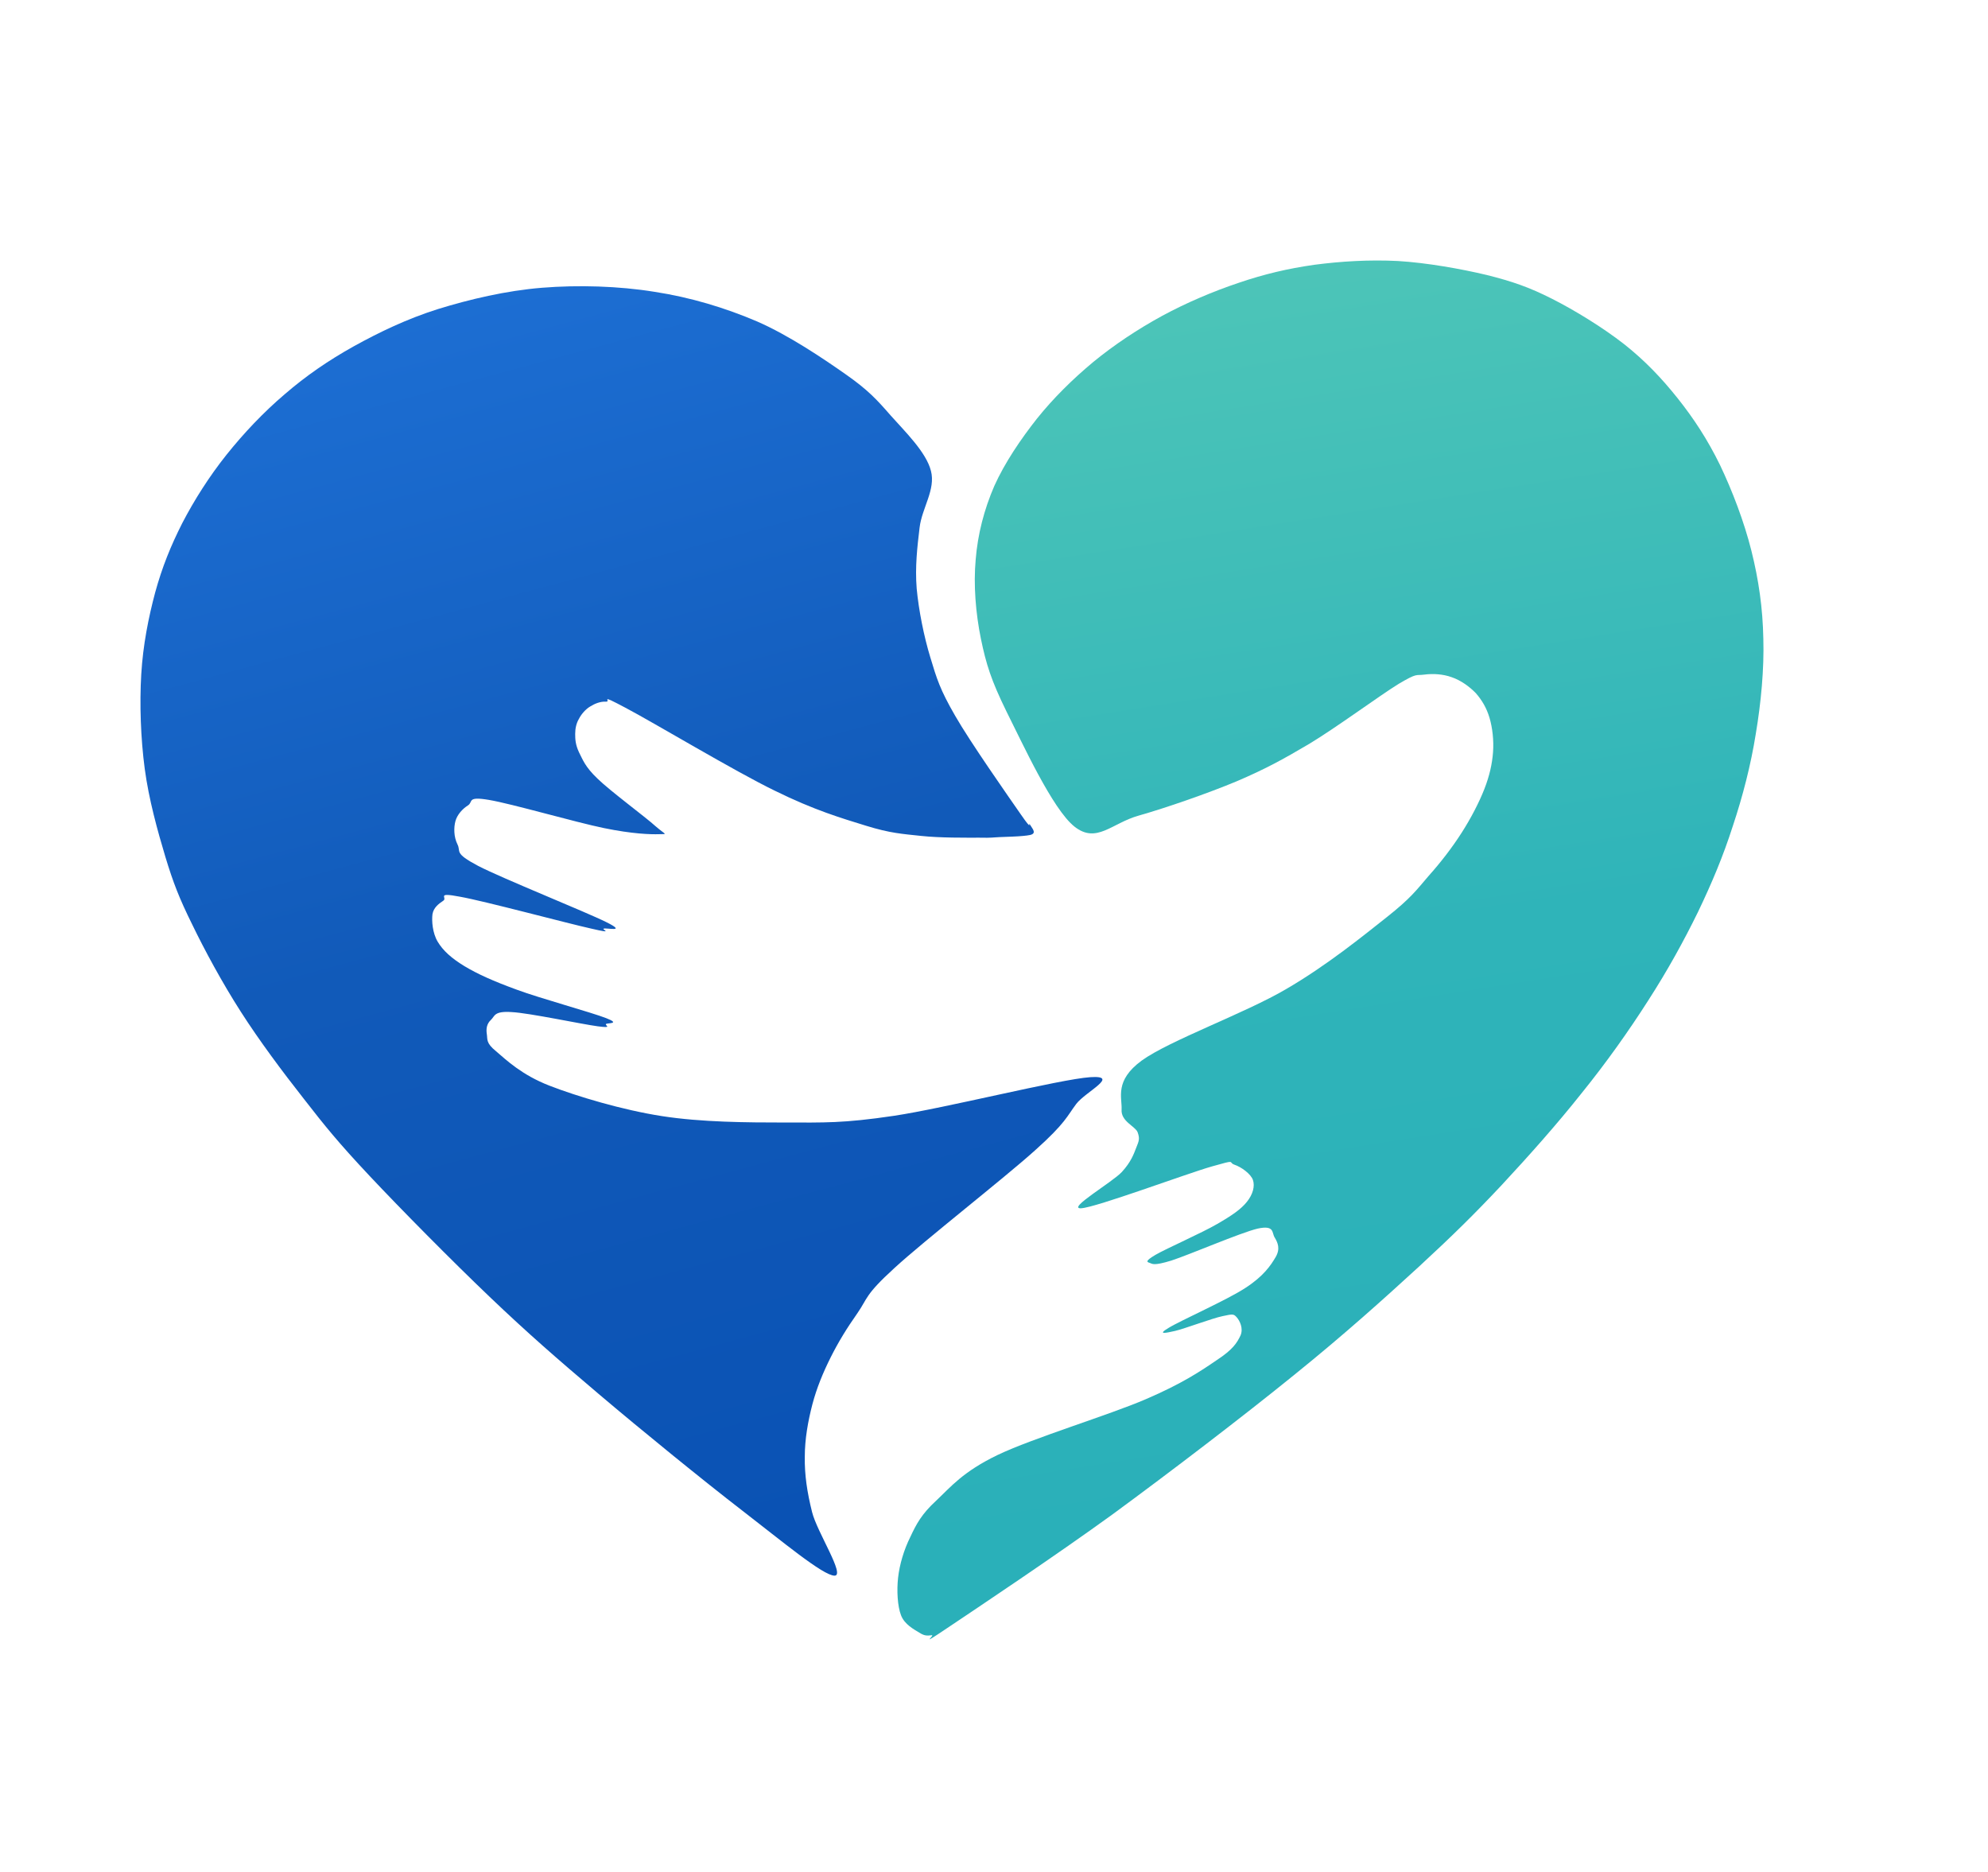
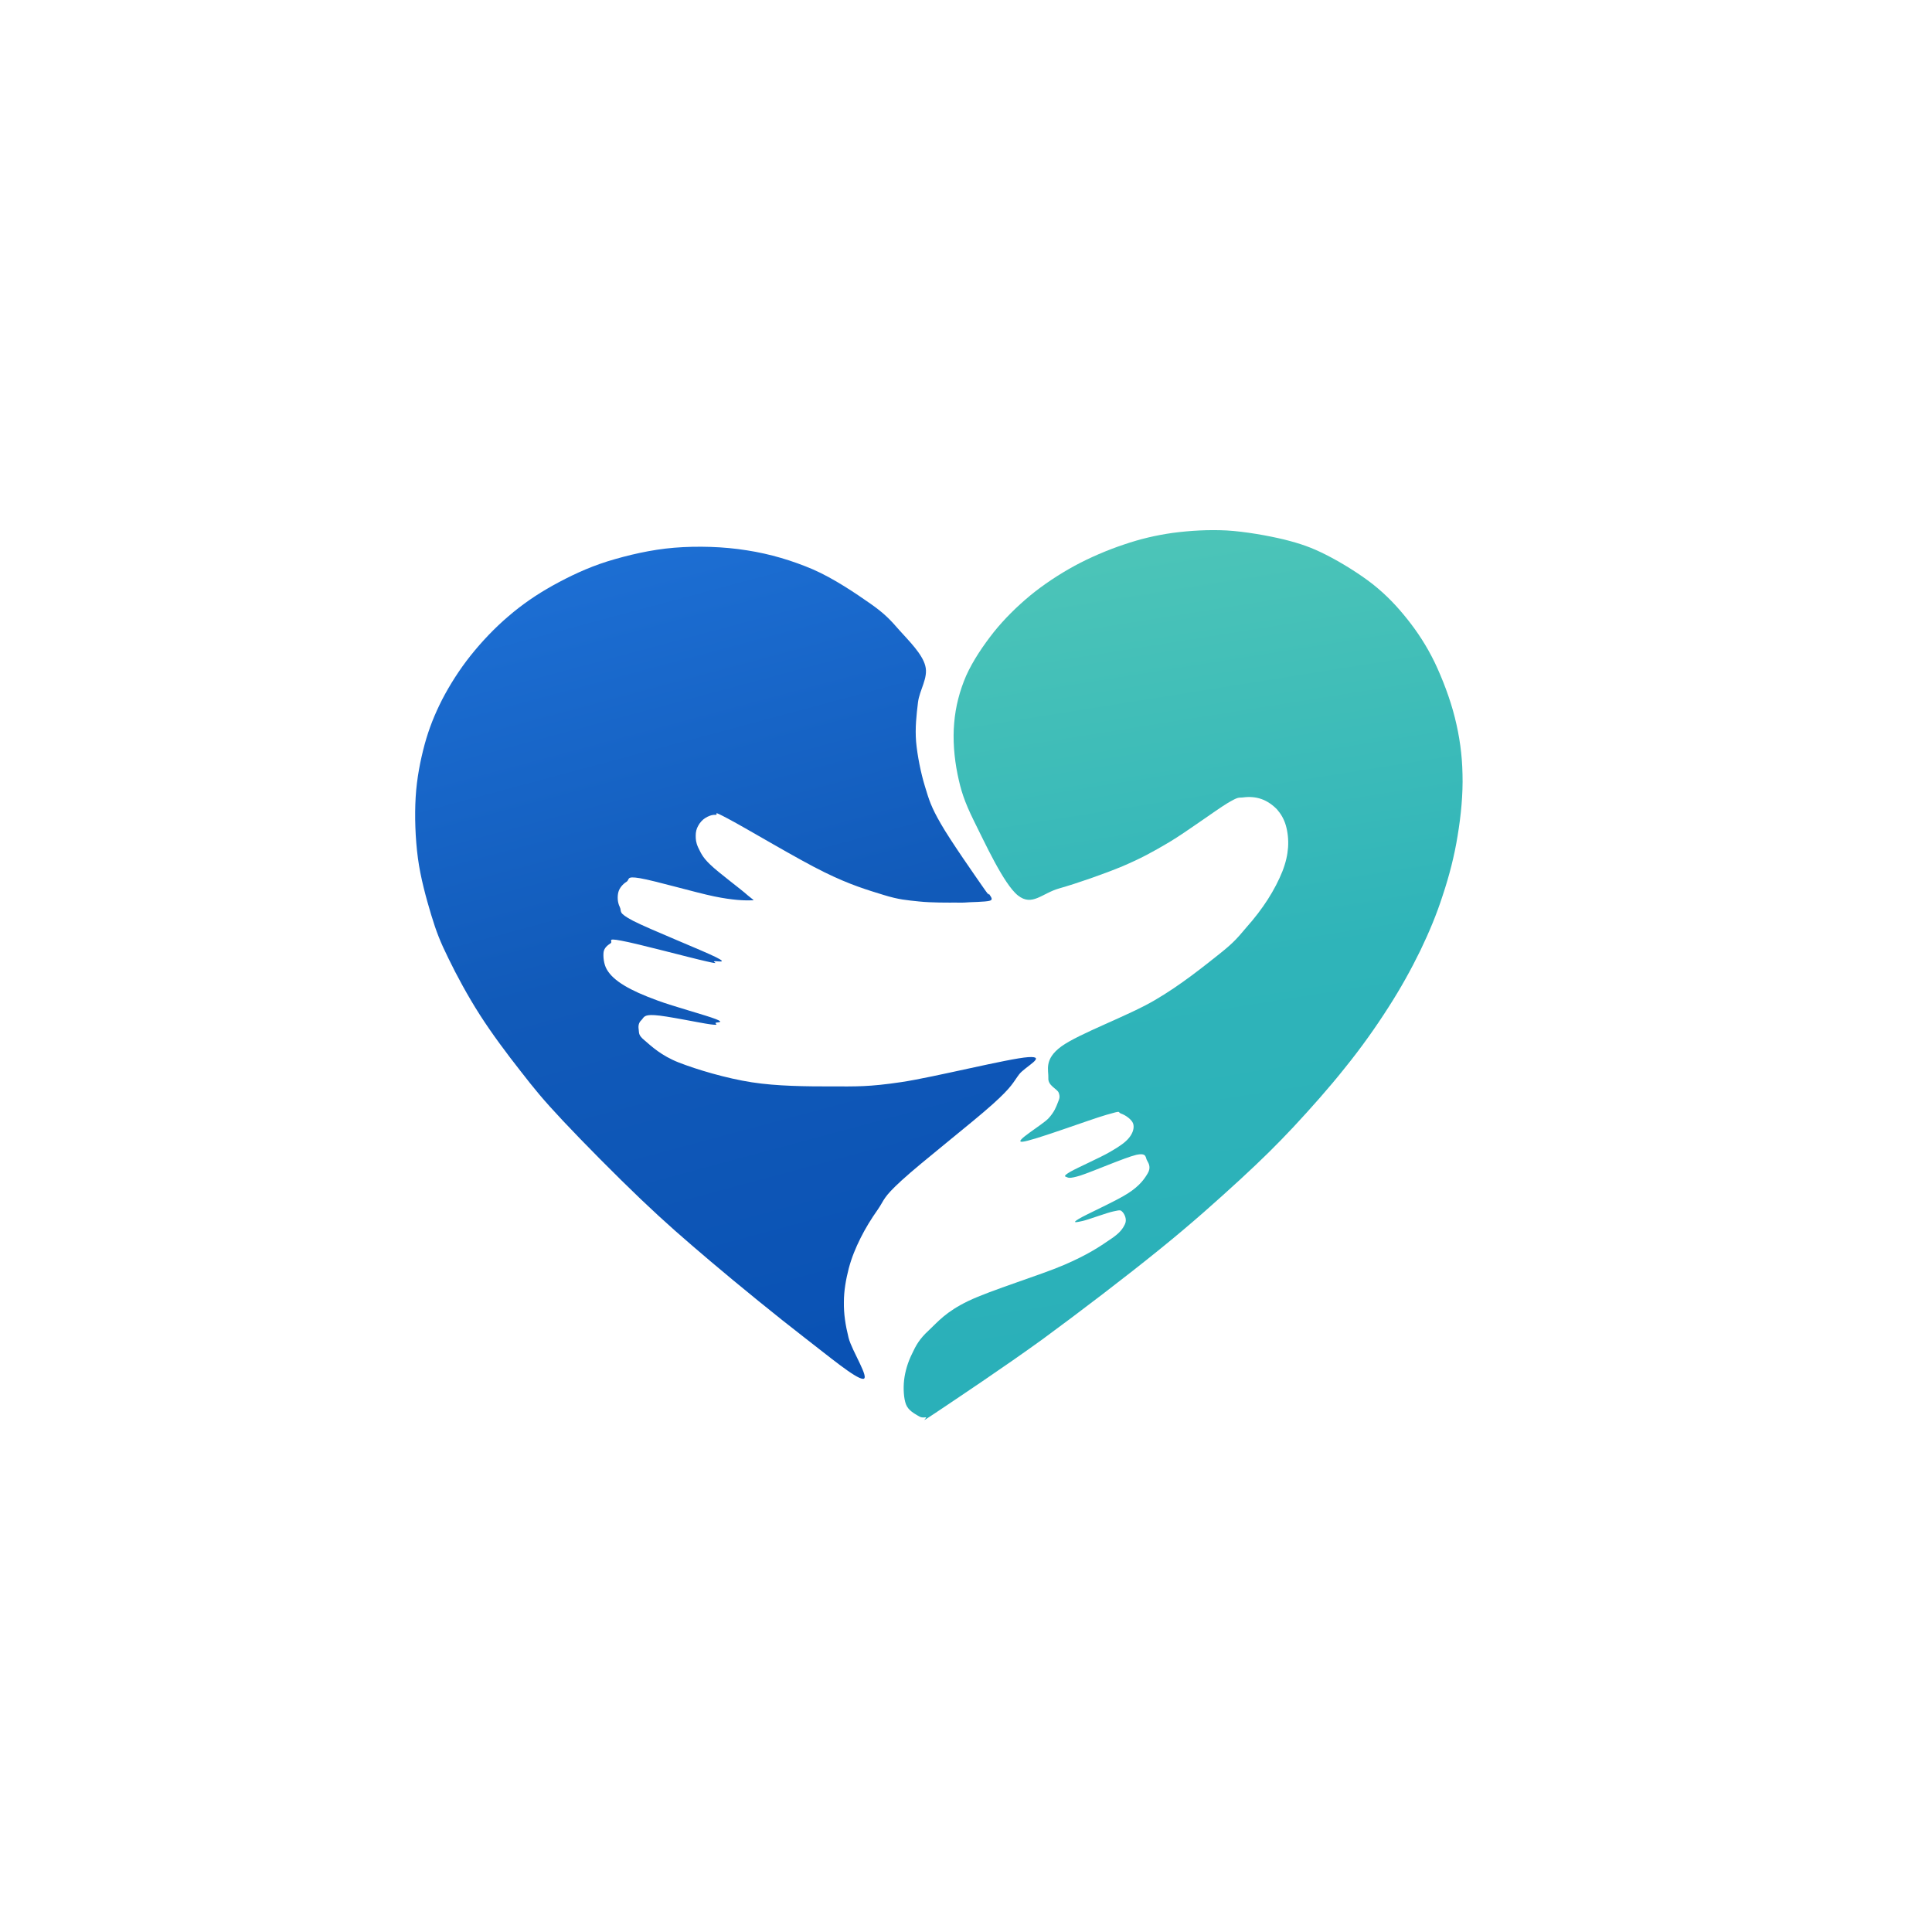
- <svg xmlns="http://www.w3.org/2000/svg" viewBox="0 0 684 644" role="img" aria-label="Logo App Salud: corazón con manos abrazándose">
+ <svg xmlns="http://www.w3.org/2000/svg" viewBox="-173 -193 1030 1030" role="img" aria-label="Logo App Salud: corazón con manos abrazándose">
  <defs>
    <linearGradient id="azul" x1="0.3" y1="0" x2="0.5" y2="1">
      <stop offset="0" stop-color="#1d6fd4" />
      <stop offset="0.5" stop-color="#115ab9" />
      <stop offset="1" stop-color="#0a52b4" />
    </linearGradient>
    <linearGradient id="turquesa" x1="0.4" y1="0" x2="0.5" y2="1">
      <stop offset="0" stop-color="#4dc5b8" />
      <stop offset="0.5" stop-color="#2fb4b9" />
      <stop offset="1" stop-color="#29afb9" />
    </linearGradient>
  </defs>
  <path fill="url(#azul)" fill-rule="evenodd" d="M150.8 106.3C140.0 109.7 130.5 114.3 121.8 119.1C113.0 124.0 105.3 129.3 98.0 135.6C90.7 141.8 83.8 149.1 77.9 156.5C72.0 163.9 66.8 172.1 62.7 180.0C58.7 187.9 55.8 195.1 53.4 203.8C51.1 212.4 49.2 221.9 48.6 232.0C48.0 242.1 48.4 254.0 49.8 264.5C51.2 275.0 54.2 285.8 56.9 294.8C59.6 303.7 61.7 309.1 66.1 318.0C70.4 326.9 76.4 338.0 82.8 348.0C89.2 358.0 97.1 368.6 104.5 378.0C111.8 387.4 116.4 393.1 127.1 404.5C137.8 415.9 155.4 433.7 168.5 446.2C181.7 458.8 191.5 467.3 206.0 479.6C220.5 491.9 242.0 509.4 255.5 519.8C269.0 530.2 283.1 542.0 287.1 542.1C291.0 542.2 281.1 527.1 279.4 520.2C277.7 513.4 276.8 507.4 276.9 501.2C276.9 495.1 278.0 489.0 279.5 483.2C281.0 477.5 283.2 472.2 285.8 467.0C288.4 461.8 291.4 456.9 295.0 451.8C298.6 446.6 297.5 445.6 307.7 436.3C317.9 426.9 345.8 405.1 356.2 395.7C366.7 386.3 367.2 383.9 370.3 379.8C373.5 375.6 385.6 369.9 375.1 370.6C364.7 371.3 325.0 381.3 307.5 383.9C290.0 386.5 283.5 386.2 270.2 386.2C257.0 386.2 241.3 386.1 227.8 384.0C214.2 381.9 198.5 377.2 189.0 373.5C179.5 369.8 174.2 364.7 170.7 361.7C167.1 358.8 167.8 357.6 167.5 355.8C167.2 353.9 167.5 352.2 168.9 350.9C170.3 349.6 169.9 347.8 176.0 348.2C182.1 348.5 200.3 352.4 205.7 353.1C211.1 353.8 208.0 352.8 208.5 352.3C209.0 351.9 213.7 352.3 208.6 350.3C203.5 348.3 185.9 343.5 177.8 340.5C169.6 337.5 164.3 335.1 159.8 332.4C155.2 329.6 152.4 327.0 150.6 324.0C148.8 321.0 148.5 316.8 148.8 314.5C149.2 312.2 151.0 310.9 152.5 309.9C154.1 308.9 149.8 306.9 158.2 308.5C166.7 310.0 195.3 317.7 203.5 319.5C211.7 321.4 206.9 319.8 207.7 319.5C208.6 319.1 215.9 320.9 208.7 317.3C201.5 313.7 173.0 302.3 164.5 297.9C156.0 293.4 158.7 293.1 157.4 290.5C156.1 287.9 156.1 284.7 156.7 282.5C157.3 280.3 159.1 278.3 161.0 277.1C162.9 275.9 160.5 273.9 168.2 275.2C176.0 276.5 198.0 282.9 207.8 284.9C217.5 286.9 223.8 287.1 226.8 287.0C229.8 286.9 229.2 287.4 225.6 284.3C222.1 281.1 210.0 272.2 205.6 267.9C201.2 263.7 200.5 261.3 199.2 258.8C198.0 256.2 197.9 254.4 197.9 252.5C197.9 250.6 198.3 248.8 199.2 247.3C200.0 245.7 201.5 244.0 203.0 243.1C204.6 242.1 206.5 241.3 208.5 241.4C210.5 241.5 205.6 238.4 215.2 243.5C224.9 248.6 252.7 265.3 266.5 272.0C280.3 278.8 289.6 281.5 298.0 284.1C306.4 286.7 310.5 286.9 317.0 287.6C323.5 288.3 332.5 288.2 337.0 288.2C341.5 288.3 341.5 288.1 344.0 288.0C346.5 287.9 350.1 287.8 352.0 287.6C353.9 287.4 355.2 287.3 355.6 286.6C356.0 285.9 355.0 284.7 354.3 283.6C353.6 282.6 355.6 286.5 351.3 280.3C347.0 274.1 333.8 255.3 328.6 246.2C323.4 237.2 322.3 233.5 320.1 226.2C317.9 219.0 316.1 210.0 315.4 202.5C314.8 195.0 315.6 188.2 316.4 181.5C317.2 174.8 322.0 168.4 320.3 162.0C318.7 155.6 311.4 148.5 306.5 143.0C301.7 137.5 298.7 134.2 291.0 128.8C283.3 123.4 271.5 115.4 260.5 110.6C249.5 105.9 237.6 102.3 225.2 100.4C212.9 98.4 198.9 98.0 186.5 99.0C174.1 100.0 161.5 103.0 150.8 106.3Z" />
  <path fill="url(#turquesa)" fill-rule="evenodd" d="M534.0 102.8C526.1 98.8 520.3 96.8 511.5 94.6C502.7 92.5 490.9 90.4 481.0 89.8C471.1 89.3 461.4 89.9 452.2 91.1C443.1 92.4 435.0 94.3 426.2 97.3C417.5 100.2 408.1 104.2 399.8 108.7C391.4 113.3 383.4 118.6 376.2 124.5C369.1 130.4 362.5 136.9 356.8 144.0C351.2 151.1 345.7 159.2 342.1 167.2C338.6 175.3 336.4 183.8 335.7 192.5C334.9 201.2 335.7 211.0 337.5 219.8C339.3 228.5 341.0 234.0 346.3 244.8C351.7 255.5 362.1 278.4 369.7 284.4C377.3 290.4 382.5 283.2 391.8 280.6C401.0 278.0 415.7 272.9 425.5 268.8C435.3 264.6 441.2 261.4 450.5 255.9C459.8 250.3 474.7 239.3 481.2 235.3C487.8 231.4 487.0 232.5 490.0 232.1C493.0 231.7 496.5 231.9 499.5 233.0C502.5 234.0 505.6 236.2 507.8 238.5C509.9 240.9 511.5 243.6 512.5 247.0C513.5 250.4 514.0 254.7 513.7 258.8C513.4 262.8 512.5 266.9 510.7 271.5C508.9 276.1 506.1 281.5 502.9 286.5C499.7 291.5 495.8 296.6 491.5 301.4C487.3 306.3 485.4 309.0 477.2 315.5C469.1 321.9 456.6 332.1 442.5 340.3C428.4 348.6 402.3 358.0 392.8 364.9C383.4 371.8 386.1 377.6 385.9 381.7C385.6 385.8 390.5 387.4 391.4 389.5C392.2 391.7 391.9 392.5 391.0 394.7C390.1 397.0 389.2 399.7 386.0 403.2C382.8 406.7 366.8 416.0 372.0 415.7C377.2 415.4 408.2 403.8 417.0 401.3C425.8 398.8 422.4 399.9 424.7 400.7C427.1 401.5 430.4 403.9 431.1 406.0C431.8 408.1 431.1 410.9 429.0 413.5C427.0 416.0 424.0 418.1 418.8 421.1C413.5 424.2 401.4 429.5 397.6 431.7C393.7 434.0 394.7 434.2 395.6 434.5C396.5 434.8 396.8 435.6 403.0 433.7C409.2 431.7 426.8 424.1 432.7 422.7C438.7 421.4 437.5 424.2 438.6 425.8C439.6 427.5 440.6 429.6 438.9 432.5C437.2 435.4 434.7 439.1 428.5 443.1C422.3 447.2 406.0 454.4 402.0 456.9C398.0 459.3 401.2 458.6 404.3 457.9C407.4 457.2 417.2 453.5 420.7 452.8C424.3 452.0 424.5 452.1 425.5 453.2C426.5 454.3 427.9 457.0 426.8 459.5C425.6 462.0 424.2 464.3 418.7 467.9C413.3 471.6 406.8 476.0 394.2 481.4C381.7 486.8 355.3 494.8 343.2 500.6C331.2 506.4 327.1 511.6 322.1 516.3C317.1 520.9 315.3 524.3 313.2 528.8C311.0 533.2 309.5 538.3 309.0 542.8C308.5 547.2 308.8 552.6 310.0 555.7C311.2 558.9 314.5 560.6 316.3 561.7C318.0 562.8 318.9 562.8 320.5 562.6C322.1 562.3 315.4 567.2 325.8 560.2C336.1 553.3 362.8 535.5 382.8 521.0C402.7 506.4 427.7 487.3 445.2 473.1C462.8 458.9 476.4 446.6 488.3 435.7C500.1 424.8 507.3 417.7 516.6 407.8C525.9 397.8 535.7 386.8 544.1 376.2C552.6 365.7 560.4 354.7 567.1 344.2C573.8 333.8 579.3 323.8 584.2 313.8C589.0 303.8 592.9 294.5 596.2 284.2C599.6 274.0 602.4 263.2 604.1 252.5C605.9 241.8 607.0 230.2 606.7 219.8C606.5 209.2 605.1 199.5 602.6 189.5C600.1 179.5 596.0 168.8 591.8 160.0C587.5 151.2 582.7 143.9 577.2 137.0C571.7 130.1 566.0 124.1 558.8 118.4C551.5 112.7 541.9 106.8 534.0 102.8Z" />
</svg>
